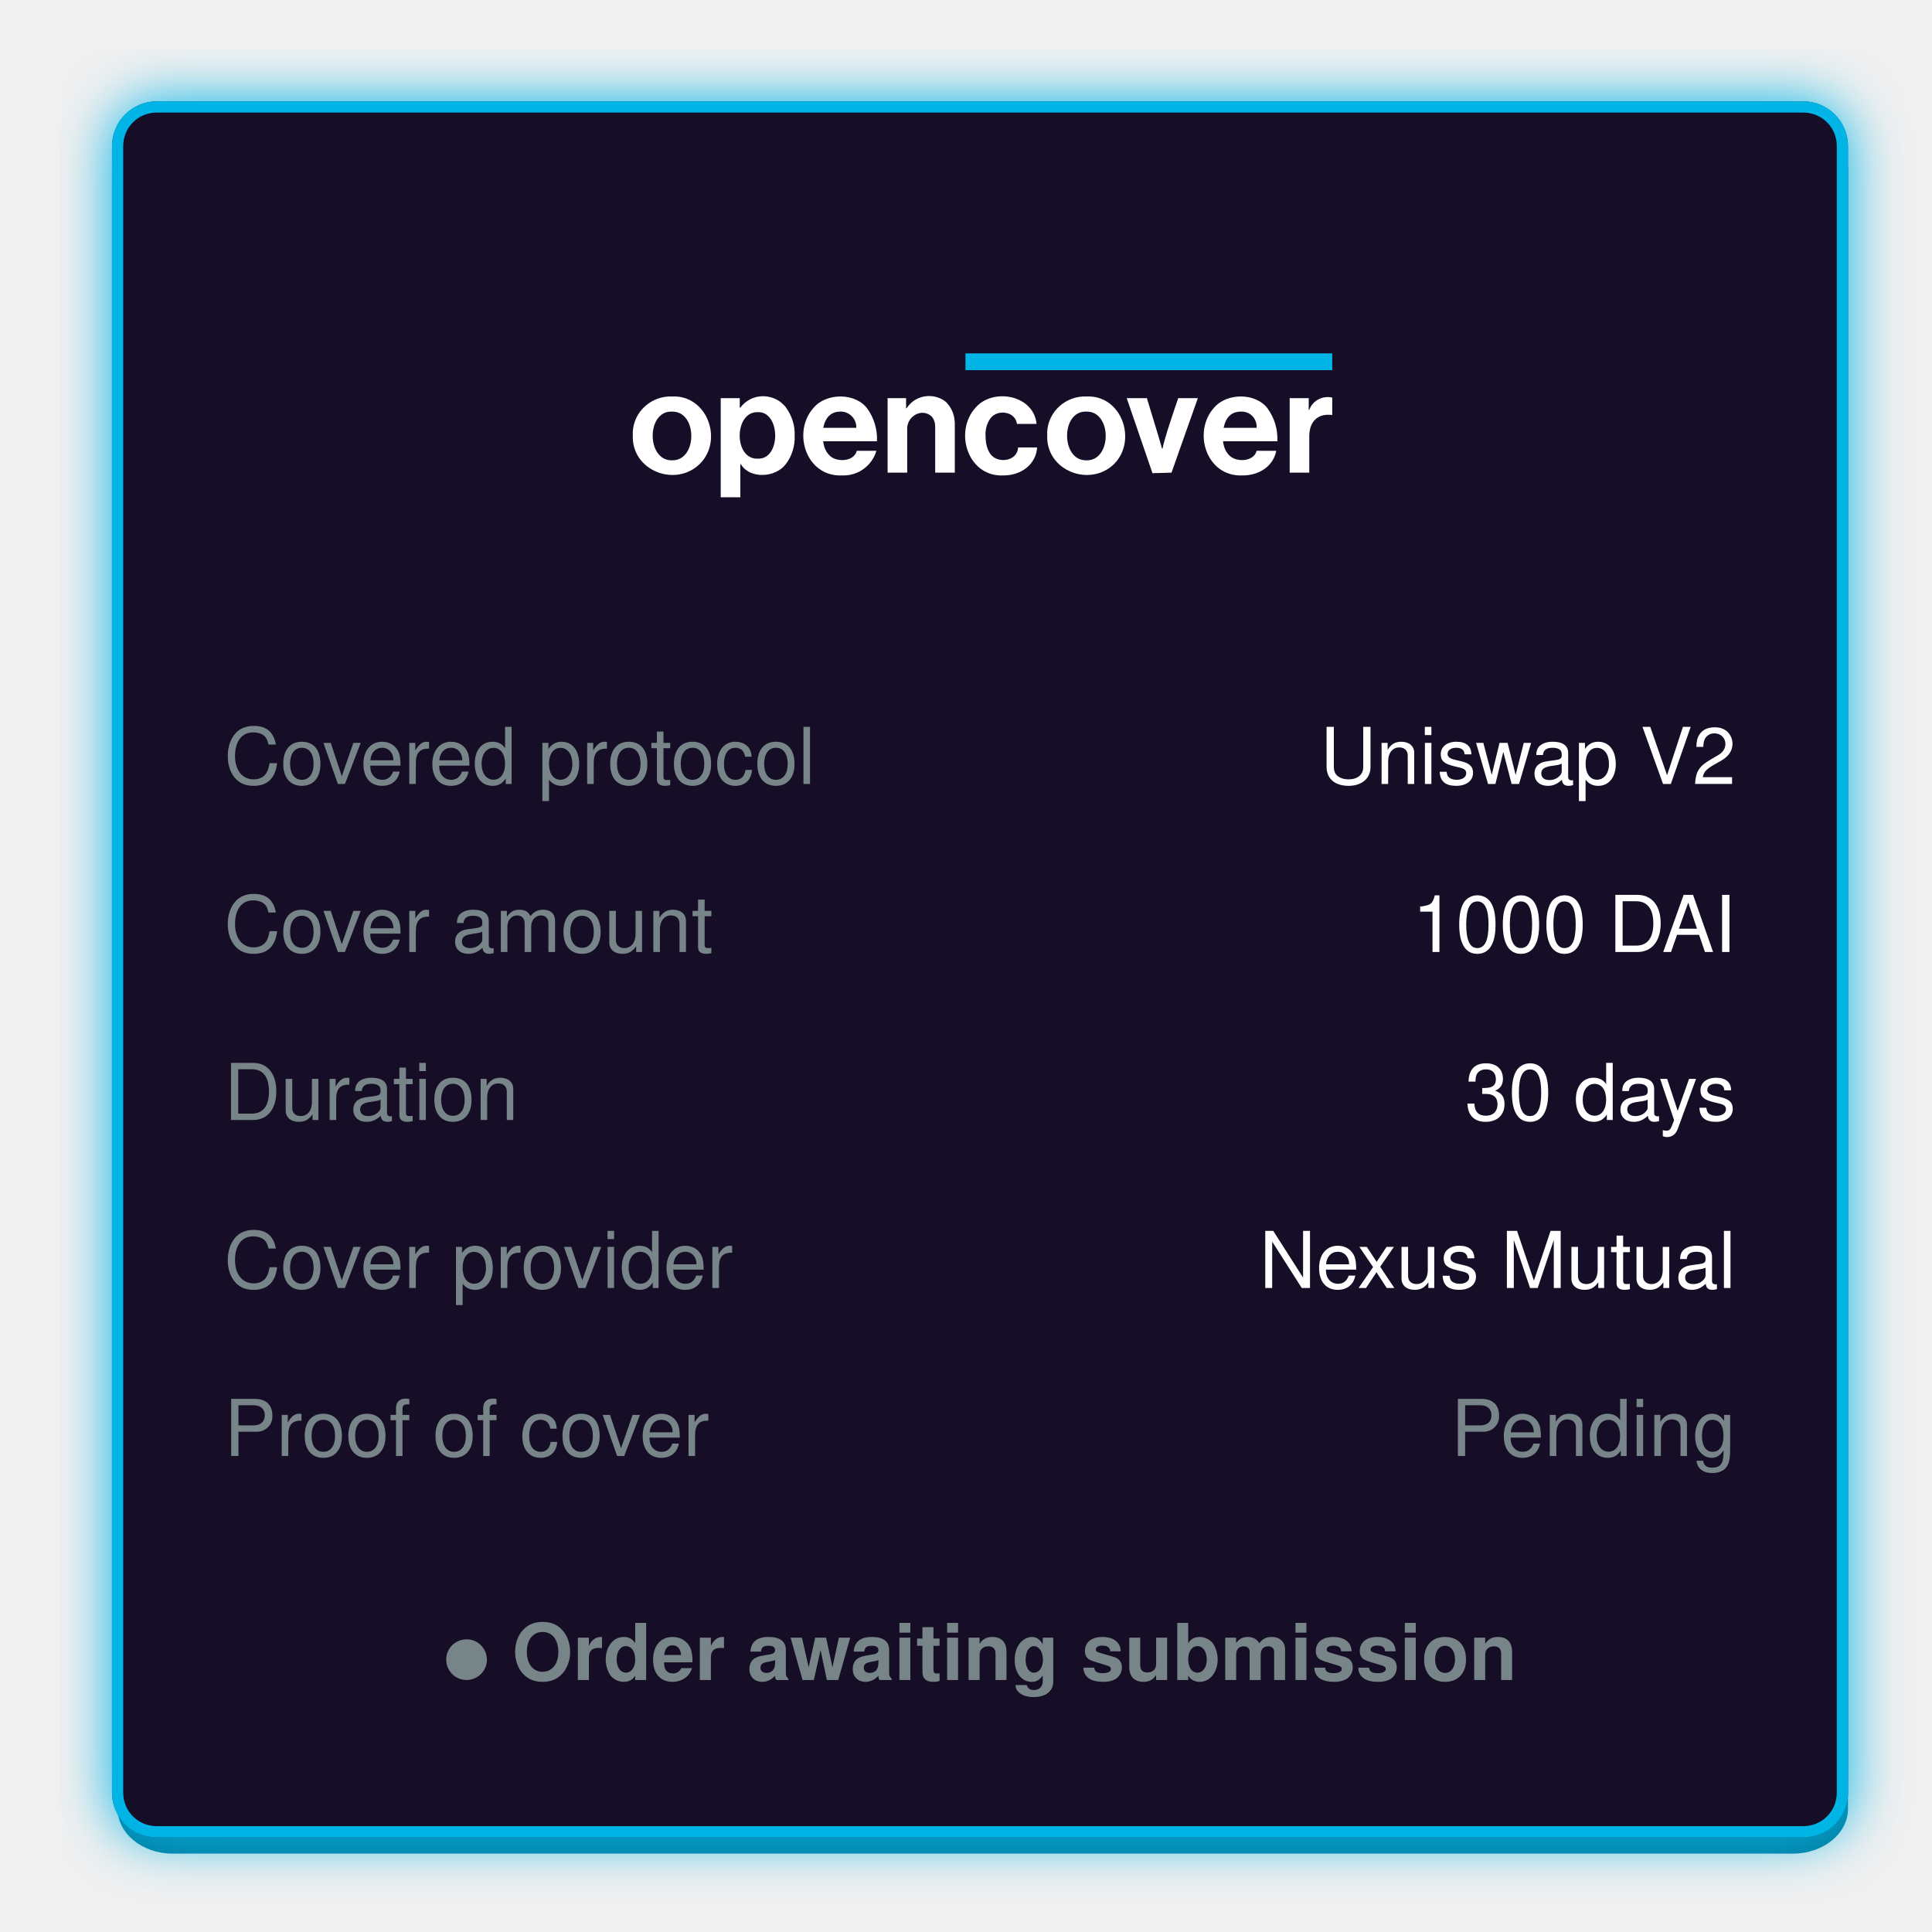
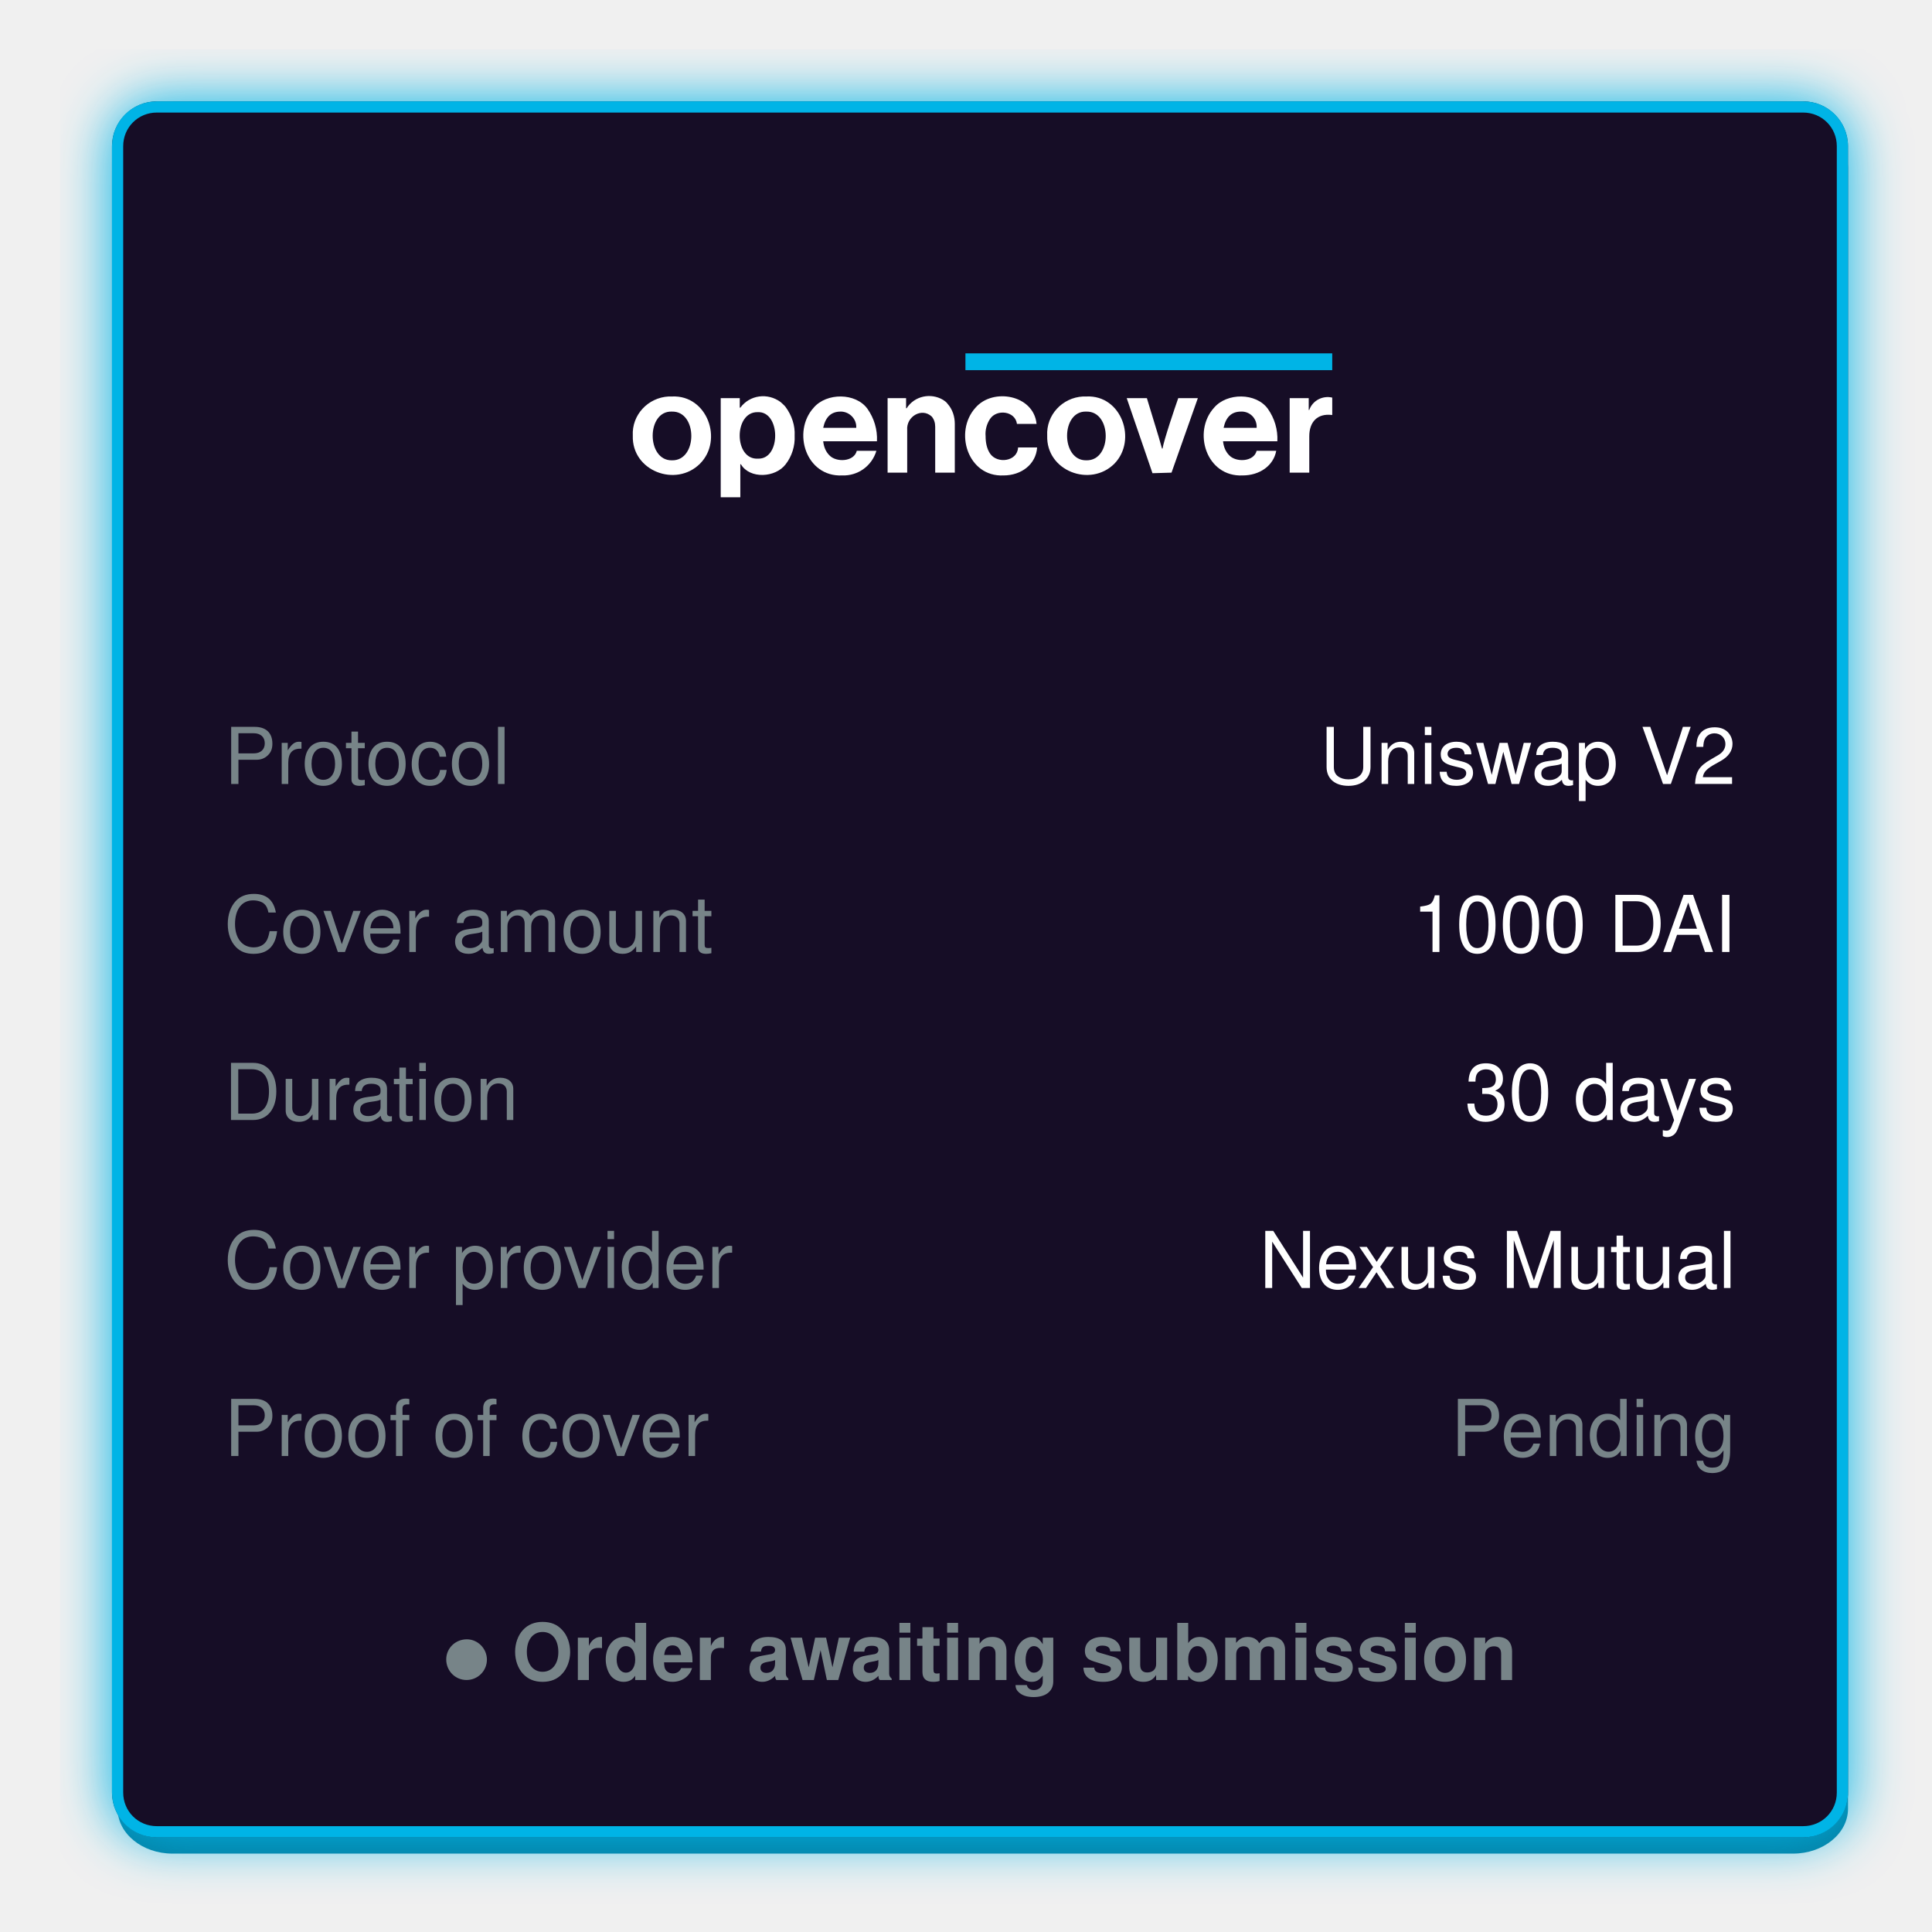
<svg xmlns="http://www.w3.org/2000/svg" x="0" y="0" viewBox="0 0 345 345">
  <style type="text/css">.d{font-family:Helvetica,Arial,sans-serif;font-size:14px;fill:#778488} .w{fill:#FFFFFF} .g{fill:#778488} .b{fill:#00B4E6} .y{fill:#E1F11D} .a{fill:#00E658} .r{fill:#F11D64} .s{font-size:12px} .x{font-weight:bold}</style>
  <g class="d">
    <g id="frame">
      <filter id="shadow" x="-3%" y="-3%" width="107%" height="107%">
        <feDropShadow dx="0" dy="0" stdDeviation="5" flood-color="#00B4E6" flood-opacity="1" />
      </filter>
      <path style="fill:#057B9D" d="M30.8,22h289.3c5.4,0,9.9,3.6,9.9,8V323c0,4.4-4.4,8-9.8,8H30.8c-5.4,0-9.8-3.6-9.8-8V30   C21,25.6,25.4,22,30.8,22z" />
      <path style="fill:#131026;filter:url(#shadow)" d="M28,18.1h294c4.4,0,8,3.6,8,8v294c0,4.4-3.6,8-8,8H28c-4.4,0-8-3.6-8-8v-294C20,21.7,23.6,18.1,28,18.1z" />
      <path style="fill:none;stroke:#00B4E6;stroke-width:2" d="M28,19.1h294c3.9,0,7,3.1,7,7v294c0,3.9-3.1,7-7,7H28c-3.9,0-7-3.1-7-7v-294C21,22.2,24.1,19.1,28,19.1z" />
    </g>
    <g id="oc-logo" class="w" transform="translate(93 45)">
      <path d="M32,37.8c-4.3,4.3-12.2,1.3-12-5c-0.2-3.7,2.7-6.8,6.4-7c0.2,0,0.4,0,0.6,0     C33.3,25.5,36.2,33.6,32,37.8z M27,37.2c4.6,0.1,4.6-8.8,0-8.7C22.4,28.3,22.4,37.3,27,37.2z" />
      <path d="M35.7,43.8V26.1h3.4v1.7h0.1c1.7-2.3,4.9-2.7,7.2-1c0.3,0.3,0.7,0.6,0.9,0.9     c1.1,1.5,1.7,3.3,1.6,5.1c0.1,1.8-0.5,3.7-1.6,5.1c-1.8,2.4-6.4,2.7-8,0h-0.1v5.9C39.2,43.8,35.7,43.8,35.7,43.8z M42.4,36.9     c4.1,0.1,4-8.5-0.1-8.3C38,28.5,38,37.2,42.4,36.9z" />
      <path d="M57.4,39.9c-6.5,0.3-9-7.8-5.1-12.1c2.3-2.7,7.5-2.7,9.6,0.2c1.2,1.7,1.8,3.7,1.7,5.8H54     c0.1,0.9,0.4,1.8,1.1,2.5c1.2,1.3,4.4,1.2,4.9-0.8h3.5C62.7,38.2,60.2,40,57.4,39.9z M57.1,28.5c-1.7,0-2.7,1-3.1,2.9h5.9     c0.1-1.5-1.1-2.8-2.6-2.9C57.2,28.5,57.2,28.5,57.1,28.5z" />
      <path d="M68.8,26.1v1.8h0.1c1.4-2.2,4.3-2.8,6.5-1.5c0.3,0.2,0.6,0.4,0.8,0.7c0.9,1,1.3,2.3,1.3,3.6     v8.7H74v-8.2c0-0.7-0.2-1.3-0.6-1.8c-1.8-1.7-4.6,0-4.4,2.4v7.6h-3.5V26.1H68.8z" />
      <path d="M86.2,39.9c-6.4,0.3-8.9-7.8-5-12.1c3.1-3.6,10.4-2.3,10.9,2.9h-3.5     c-0.3-2.3-3.6-2.7-4.8-0.9c-0.6,0.9-0.9,2-0.8,3.1c0,1.1,0.2,2.2,0.8,3.1c1.3,1.9,4.9,1.4,5-1.1h3.4C92,37.9,89.4,39.9,86.2,39.9     z" />
      <path d="M106,37.8c-4.3,4.3-12.2,1.3-12-5c-0.2-3.7,2.7-6.8,6.4-7c0.2,0,0.4,0,0.6,0     C107.3,25.5,110.1,33.6,106,37.8z M101,37.2c4.6,0.1,4.6-8.8,0-8.7C96.4,28.3,96.4,37.3,101,37.2z" />
      <path d="M112.8,39.5l-4.6-13.4h3.6l2.1,6.9l0.6,2.1h0.1c0.2-1.4,2.3-7.6,2.8-9h3.5l-4.7,13.3    L112.8,39.5L112.8,39.5z" />
      <path d="M128.9,39.9c-6.5,0.3-9-7.8-5.1-12.1c2.3-2.7,7.5-2.7,9.6,0.2c1.2,1.7,1.8,3.7,1.7,5.8h-9.7    c0.1,0.9,0.4,1.8,1.1,2.5c1.2,1.3,4.4,1.2,4.9-0.8h3.5C134.4,38.2,131.9,39.9,128.9,39.9z M128.6,28.5c-1.7,0-2.7,1-3.1,2.9h5.9    c0.1-1.5-1-2.8-2.5-2.9C128.8,28.5,128.7,28.5,128.6,28.5z" />
      <path d="M140.7,26.1v2.1h0.1c0.6-1.7,2.4-2.6,4.1-2.2v3.1h-0.1c-2.5-0.3-4,1.2-4,3.8v6.5h-3.5V26.1    H140.7z" />
      <rect x="79.4" y="18.1" style="fill:#00B4E6" width="65.5" height="3" />
    </g>
-     <text transform="matrix(1 0 0 1 40 140)">Covered protocol</text>
+     <text transform="matrix(1 0 0 1 40 140)">Protocol</text>
    <text transform="matrix(1 0 0 1 40 170)">Cover amount</text>
    <text transform="matrix(1 0 0 1 40 200)">Duration</text>
    <text transform="matrix(1 0 0 1 40 230)">Cover provider</text>
    <text transform="matrix(1 0 0 1 40 260)">Proof of cover</text>
    <text transform="matrix(1 0 0 1 310 45)" text-anchor="end" class="s" />
    <g class="w">
      <text transform="matrix(1 0 0 1 310 140)" text-anchor="end">Uniswap V2</text>
      <text transform="matrix(1 0 0 1 310 170)" text-anchor="end">1000 DAI</text>
      <text transform="matrix(1 0 0 1 310 200)" text-anchor="end">30 days</text>
      <text transform="matrix(1 0 0 1 310 230)" text-anchor="end">Nexus Mutual</text>
    </g>
    <text transform="matrix(1 0 0 1 310 260)" text-anchor="end" class="g">Pending</text>
    <text transform="matrix(1 0 0 1 175 300)" text-anchor="middle" class="x g">● Order awaiting submission</text>
  </g>
</svg>
